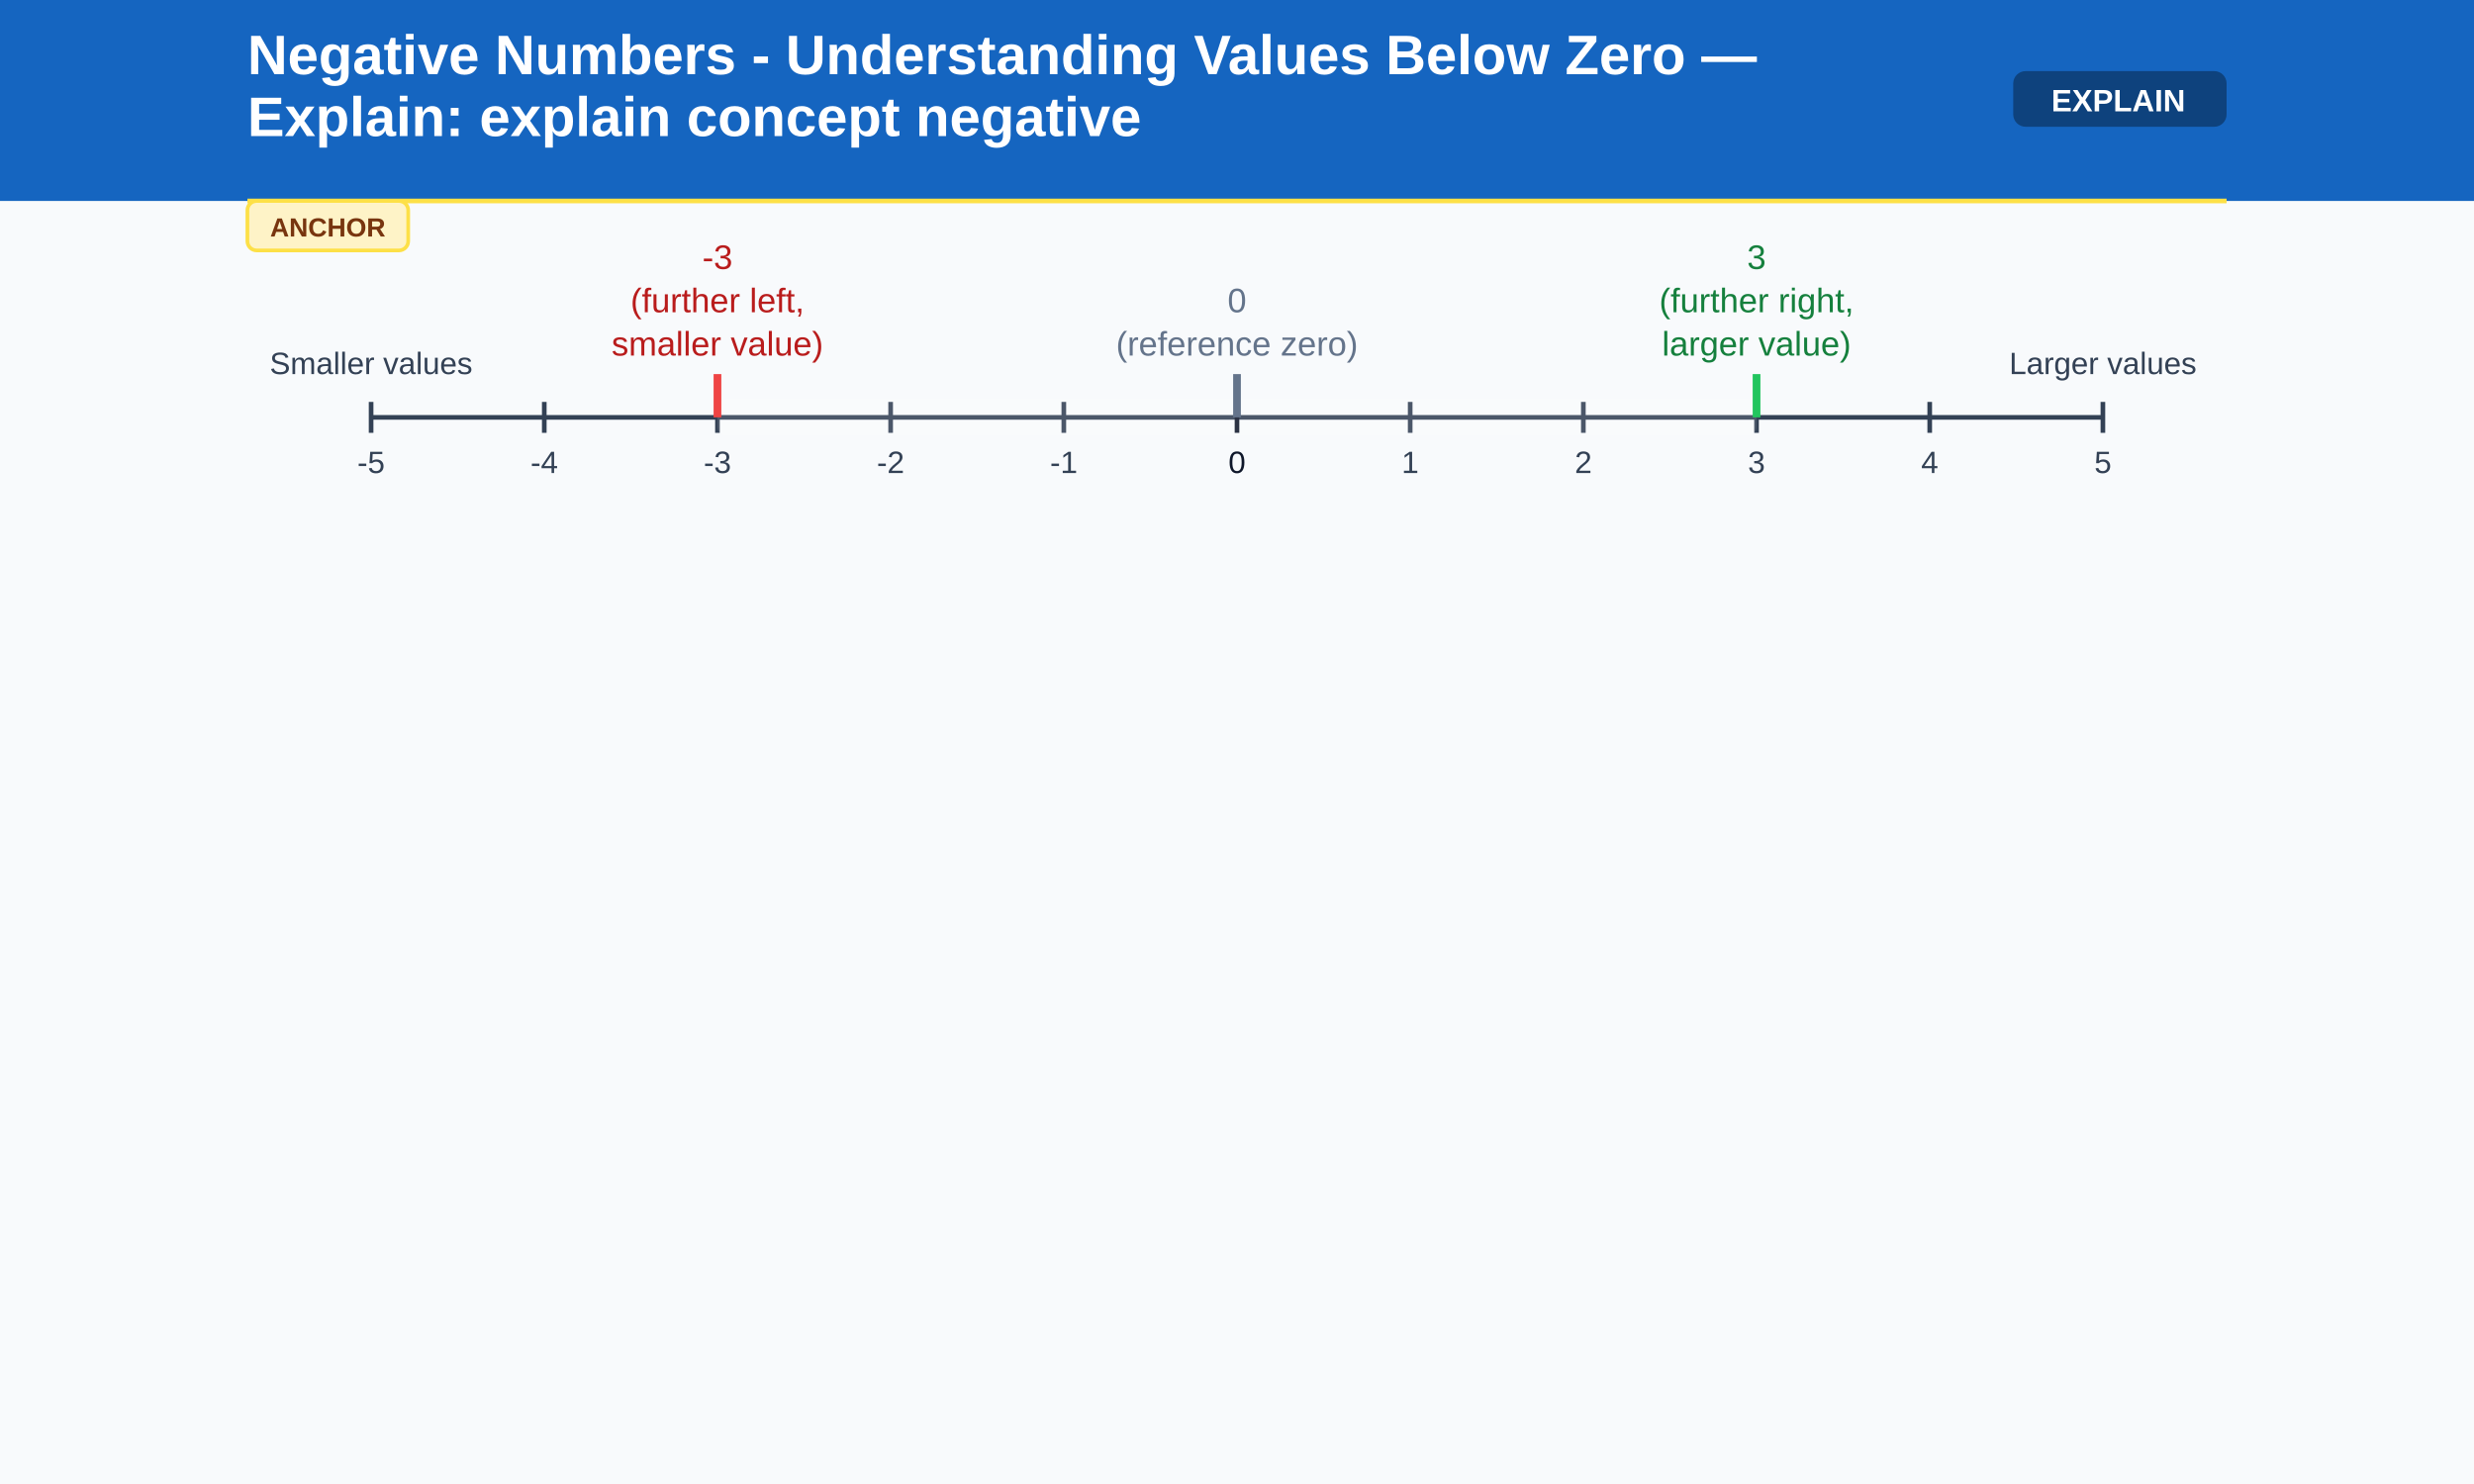
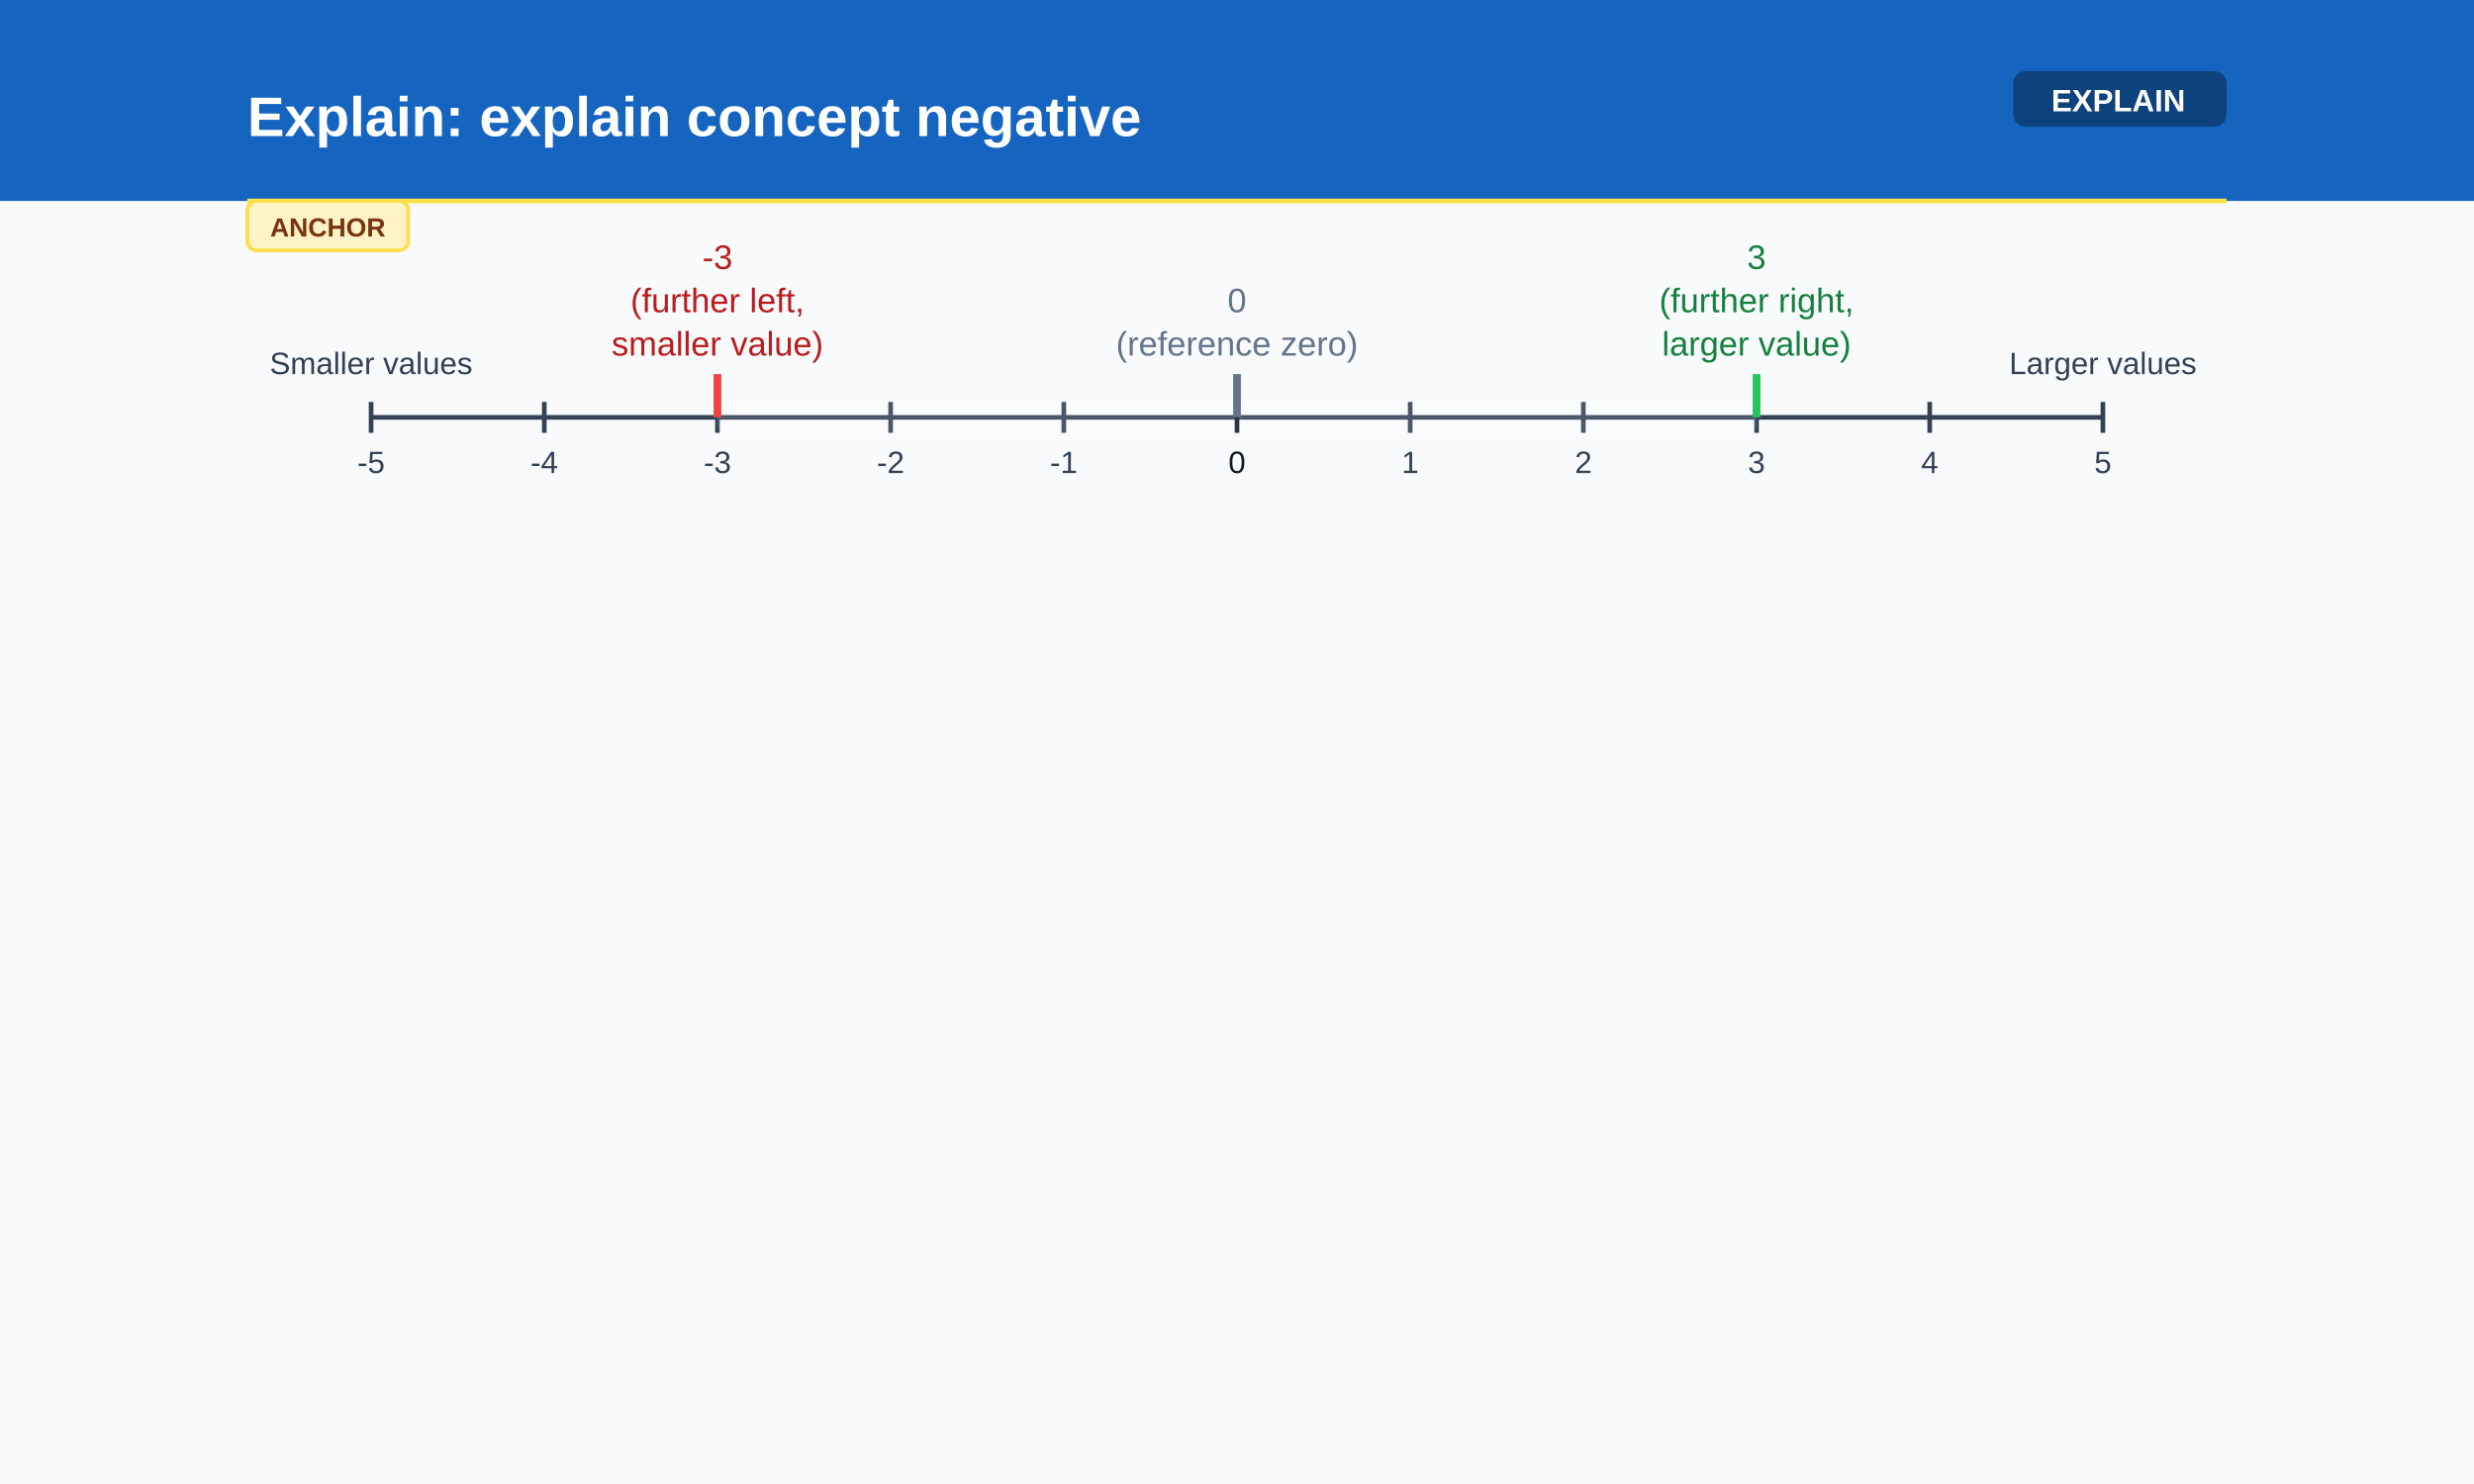
<svg xmlns="http://www.w3.org/2000/svg" width="800" height="480">
  <rect width="800" height="480" fill="#f8fafc" />
  <rect width="800" height="65" fill="#1565C0" />
-   <text x="80" y="24" font-family="Arial, sans-serif" font-size="18" font-weight="bold" fill="#FFFFFF" text-anchor="start">Negative Numbers - Understanding Values Below Zero —</text>
  <text x="80" y="44" font-family="Arial, sans-serif" font-size="18" font-weight="bold" fill="#FFFFFF" text-anchor="start">Explain: explain concept negative</text>
  <rect x="651" y="23" width="69" height="18" rx="4" fill="#000000" opacity="0.35" />
  <text x="685" y="36" font-family="Arial, sans-serif" font-size="10" font-weight="bold" fill="#FFFFFF" text-anchor="middle">EXPLAIN</text>
  <line x1="80" y1="65" x2="720" y2="65" stroke="#fde047" stroke-width="1.5" />
  <rect x="80" y="65" width="52" height="16" rx="3" fill="#fef3c7" stroke="#fde047" stroke-width="1.2" />
  <text x="106" y="76.5" font-family="Arial, sans-serif" font-size="8.5" font-weight="bold" fill="#78350f" text-anchor="middle">ANCHOR</text>
  <line x1="120" y1="135" x2="680" y2="135" stroke="#334155" stroke-width="1.5" />
  <line x1="120.0" y1="130" x2="120.0" y2="140" stroke="#334155" stroke-width="1.5" />
  <text x="120.0" y="153" font-family="Arial, sans-serif" font-size="10" font-weight="normal" fill="#334155" text-anchor="middle">-5</text>
  <line x1="176.0" y1="130" x2="176.0" y2="140" stroke="#334155" stroke-width="1.5" />
  <text x="176.0" y="153" font-family="Arial, sans-serif" font-size="10" font-weight="normal" fill="#334155" text-anchor="middle">-4</text>
  <line x1="232.0" y1="130" x2="232.0" y2="140" stroke="#334155" stroke-width="1.5" />
  <text x="232.0" y="153" font-family="Arial, sans-serif" font-size="10" font-weight="normal" fill="#334155" text-anchor="middle">-3</text>
  <line x1="288.0" y1="130" x2="288.0" y2="140" stroke="#334155" stroke-width="1.5" />
  <text x="288.0" y="153" font-family="Arial, sans-serif" font-size="10" font-weight="normal" fill="#334155" text-anchor="middle">-2</text>
  <line x1="344.0" y1="130" x2="344.0" y2="140" stroke="#334155" stroke-width="1.5" />
  <text x="344.0" y="153" font-family="Arial, sans-serif" font-size="10" font-weight="normal" fill="#334155" text-anchor="middle">-1</text>
  <line x1="400.0" y1="130" x2="400.0" y2="140" stroke="#0f172a" stroke-width="1.5" />
  <text x="400.0" y="153" font-family="Arial, sans-serif" font-size="10" font-weight="normal" fill="#0f172a" text-anchor="middle">0</text>
  <line x1="456.0" y1="130" x2="456.0" y2="140" stroke="#334155" stroke-width="1.5" />
  <text x="456.0" y="153" font-family="Arial, sans-serif" font-size="10" font-weight="normal" fill="#334155" text-anchor="middle">1</text>
  <line x1="512.0" y1="130" x2="512.0" y2="140" stroke="#334155" stroke-width="1.5" />
  <text x="512.0" y="153" font-family="Arial, sans-serif" font-size="10" font-weight="normal" fill="#334155" text-anchor="middle">2</text>
  <line x1="568.0" y1="130" x2="568.0" y2="140" stroke="#334155" stroke-width="1.5" />
  <text x="568.0" y="153" font-family="Arial, sans-serif" font-size="10" font-weight="normal" fill="#334155" text-anchor="middle">3</text>
  <line x1="624.0" y1="130" x2="624.0" y2="140" stroke="#334155" stroke-width="1.5" />
  <text x="624.0" y="153" font-family="Arial, sans-serif" font-size="10" font-weight="normal" fill="#334155" text-anchor="middle">4</text>
  <line x1="680.0" y1="130" x2="680.0" y2="140" stroke="#334155" stroke-width="1.5" />
  <text x="680.0" y="153" font-family="Arial, sans-serif" font-size="10" font-weight="normal" fill="#334155" text-anchor="middle">5</text>
  <text x="120" y="121" font-family="Arial, sans-serif" font-size="10" font-weight="normal" fill="#334155" text-anchor="middle">Smaller values</text>
  <text x="680" y="121" font-family="Arial, sans-serif" font-size="10" font-weight="normal" fill="#334155" text-anchor="middle">Larger values</text>
  <rect x="232.0" y="129" width="336.0" height="12" rx="3" fill="#FFFFFF" opacity="0.12" />
  <line x1="232.0" y1="121" x2="232.0" y2="135" stroke="#ef4444" stroke-width="2.5" />
  <text x="232.0" y="87" font-family="Arial, sans-serif" font-size="11" font-weight="normal" fill="#b91c1c" text-anchor="middle">-3</text>
  <text x="232.0" y="101" font-family="Arial, sans-serif" font-size="11" font-weight="normal" fill="#b91c1c" text-anchor="middle">(further left,</text>
  <text x="232.0" y="115" font-family="Arial, sans-serif" font-size="11" font-weight="normal" fill="#b91c1c" text-anchor="middle">smaller value)</text>
  <line x1="400.0" y1="121" x2="400.0" y2="135" stroke="#64748b" stroke-width="2.5" />
  <text x="400.0" y="101" font-family="Arial, sans-serif" font-size="11" font-weight="normal" fill="#64748b" text-anchor="middle">0</text>
  <text x="400.0" y="115" font-family="Arial, sans-serif" font-size="11" font-weight="normal" fill="#64748b" text-anchor="middle">(reference zero)</text>
  <line x1="568.0" y1="121" x2="568.0" y2="135" stroke="#22c55e" stroke-width="2.5" />
  <text x="568.0" y="87" font-family="Arial, sans-serif" font-size="11" font-weight="normal" fill="#15803d" text-anchor="middle">3</text>
  <text x="568.0" y="101" font-family="Arial, sans-serif" font-size="11" font-weight="normal" fill="#15803d" text-anchor="middle">(further right,</text>
  <text x="568.0" y="115" font-family="Arial, sans-serif" font-size="11" font-weight="normal" fill="#15803d" text-anchor="middle">larger value)</text>
</svg>
